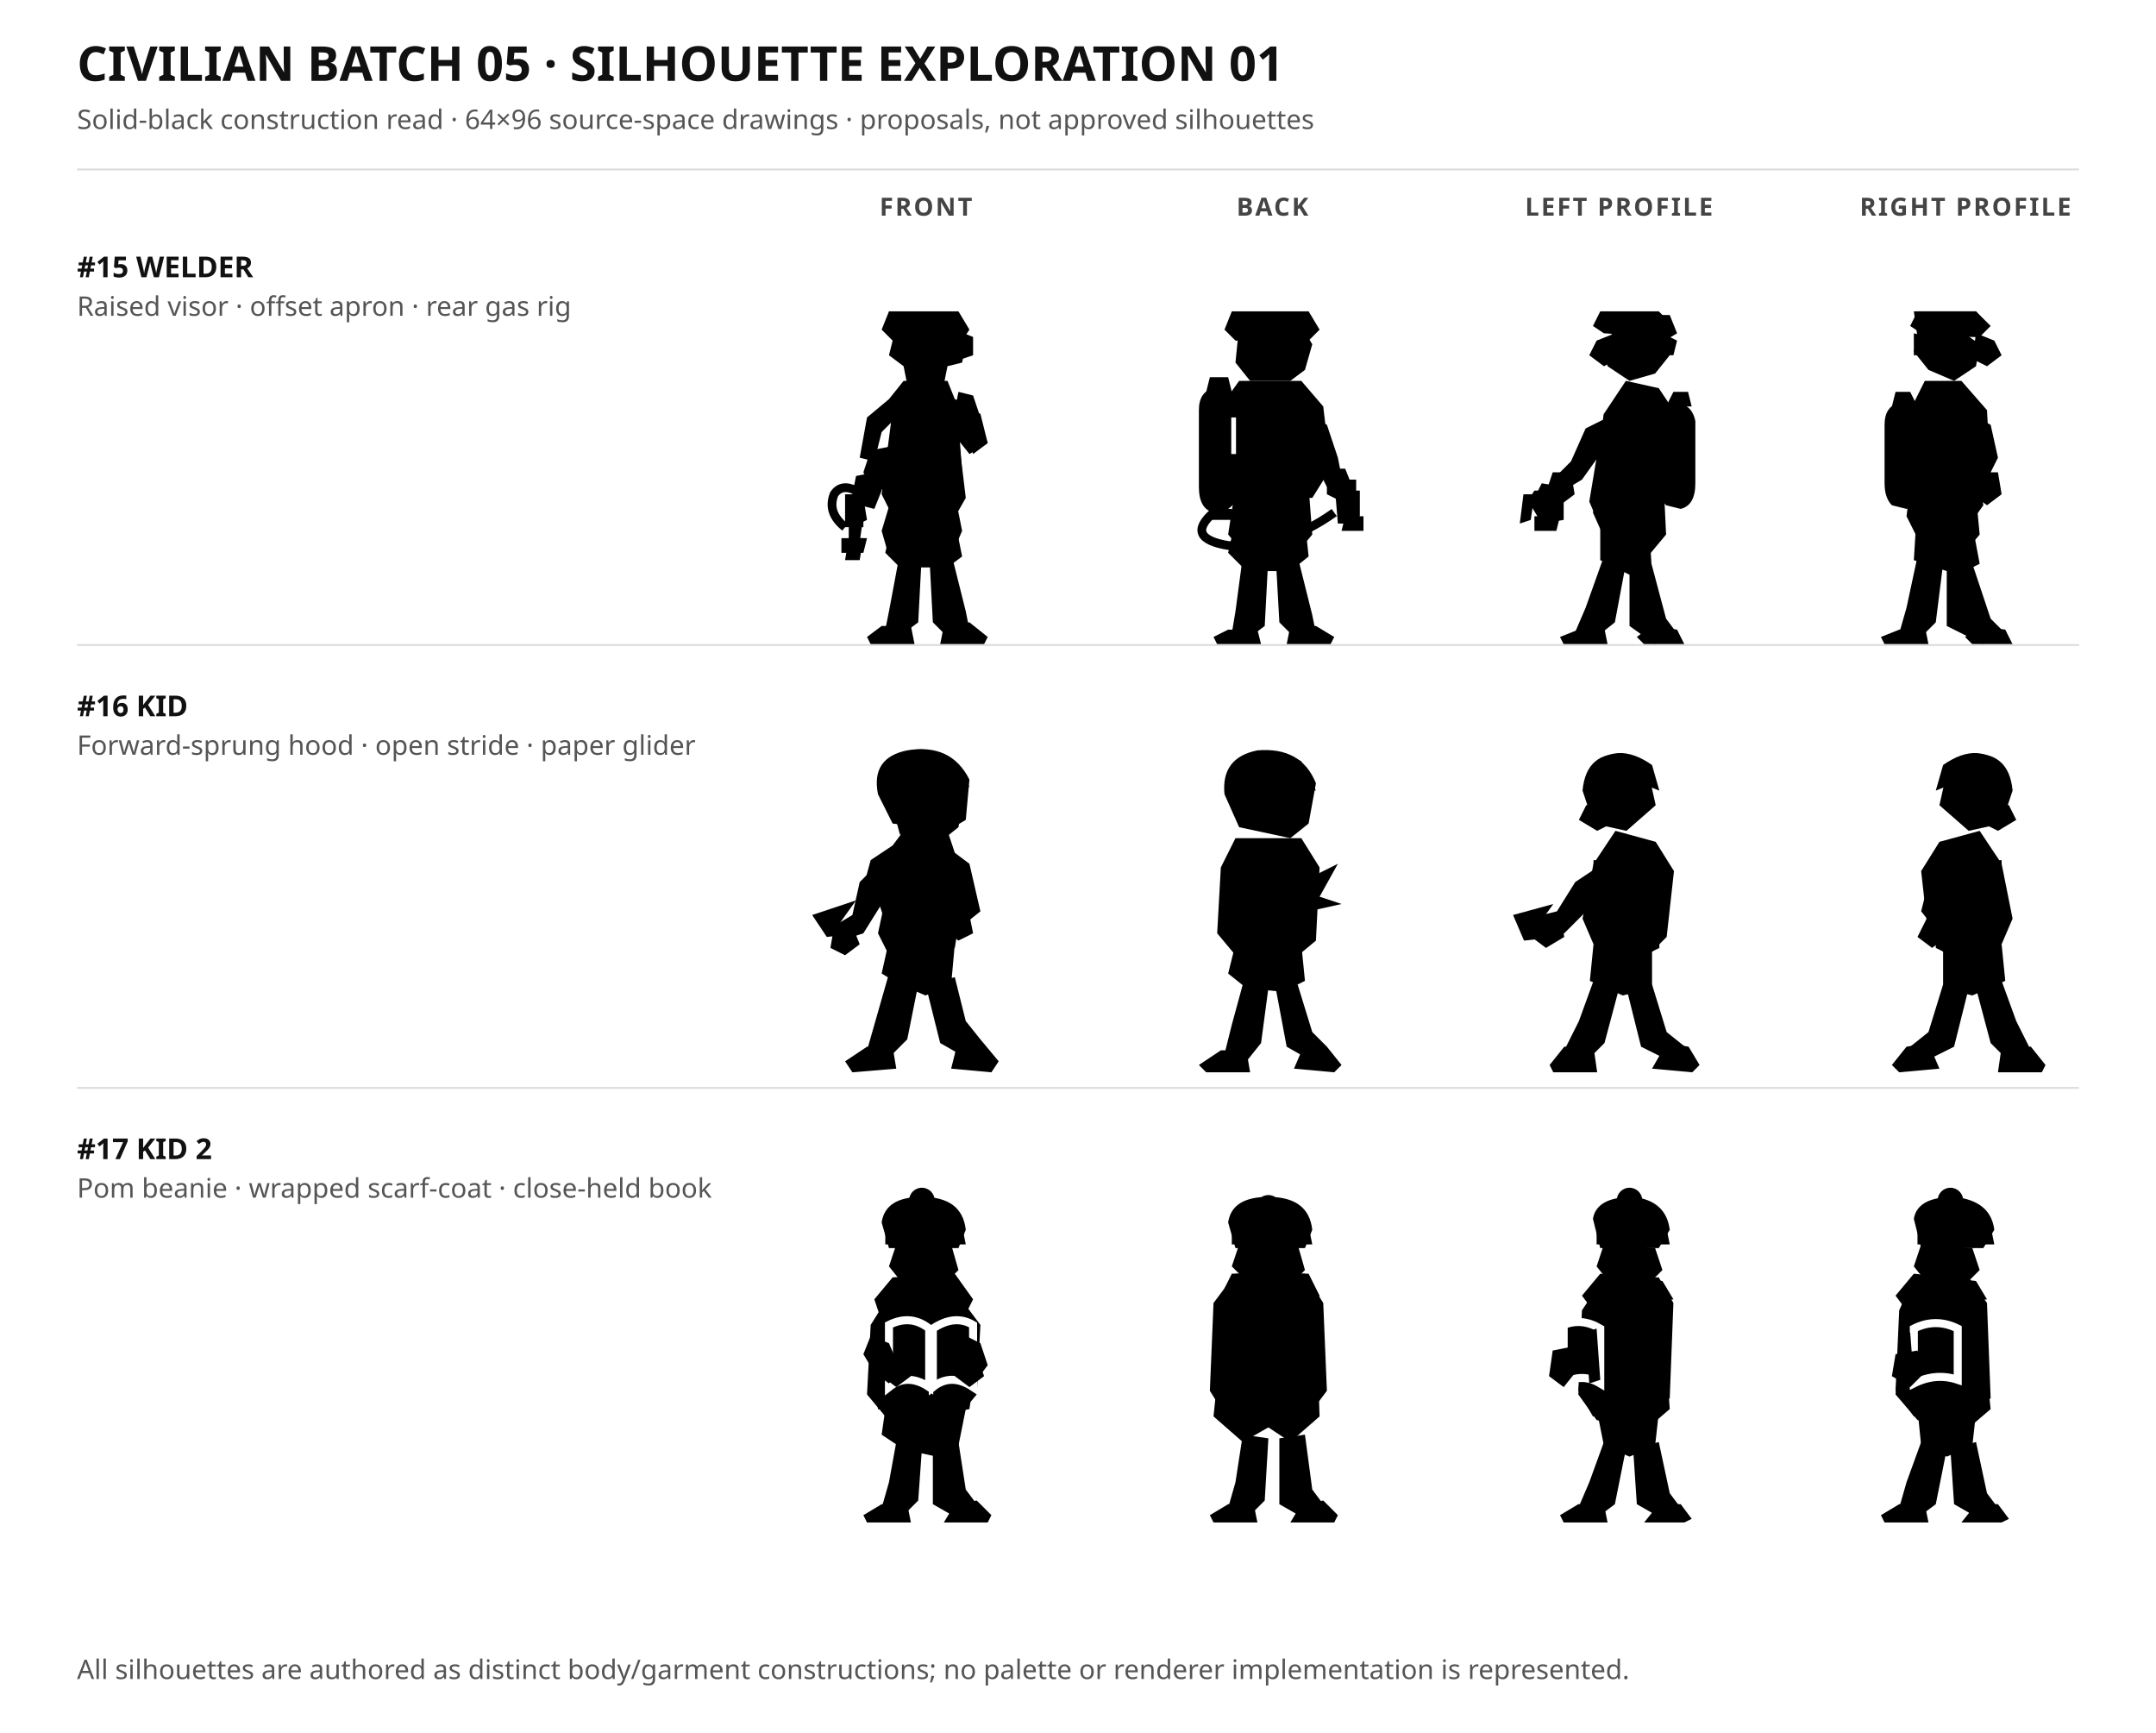
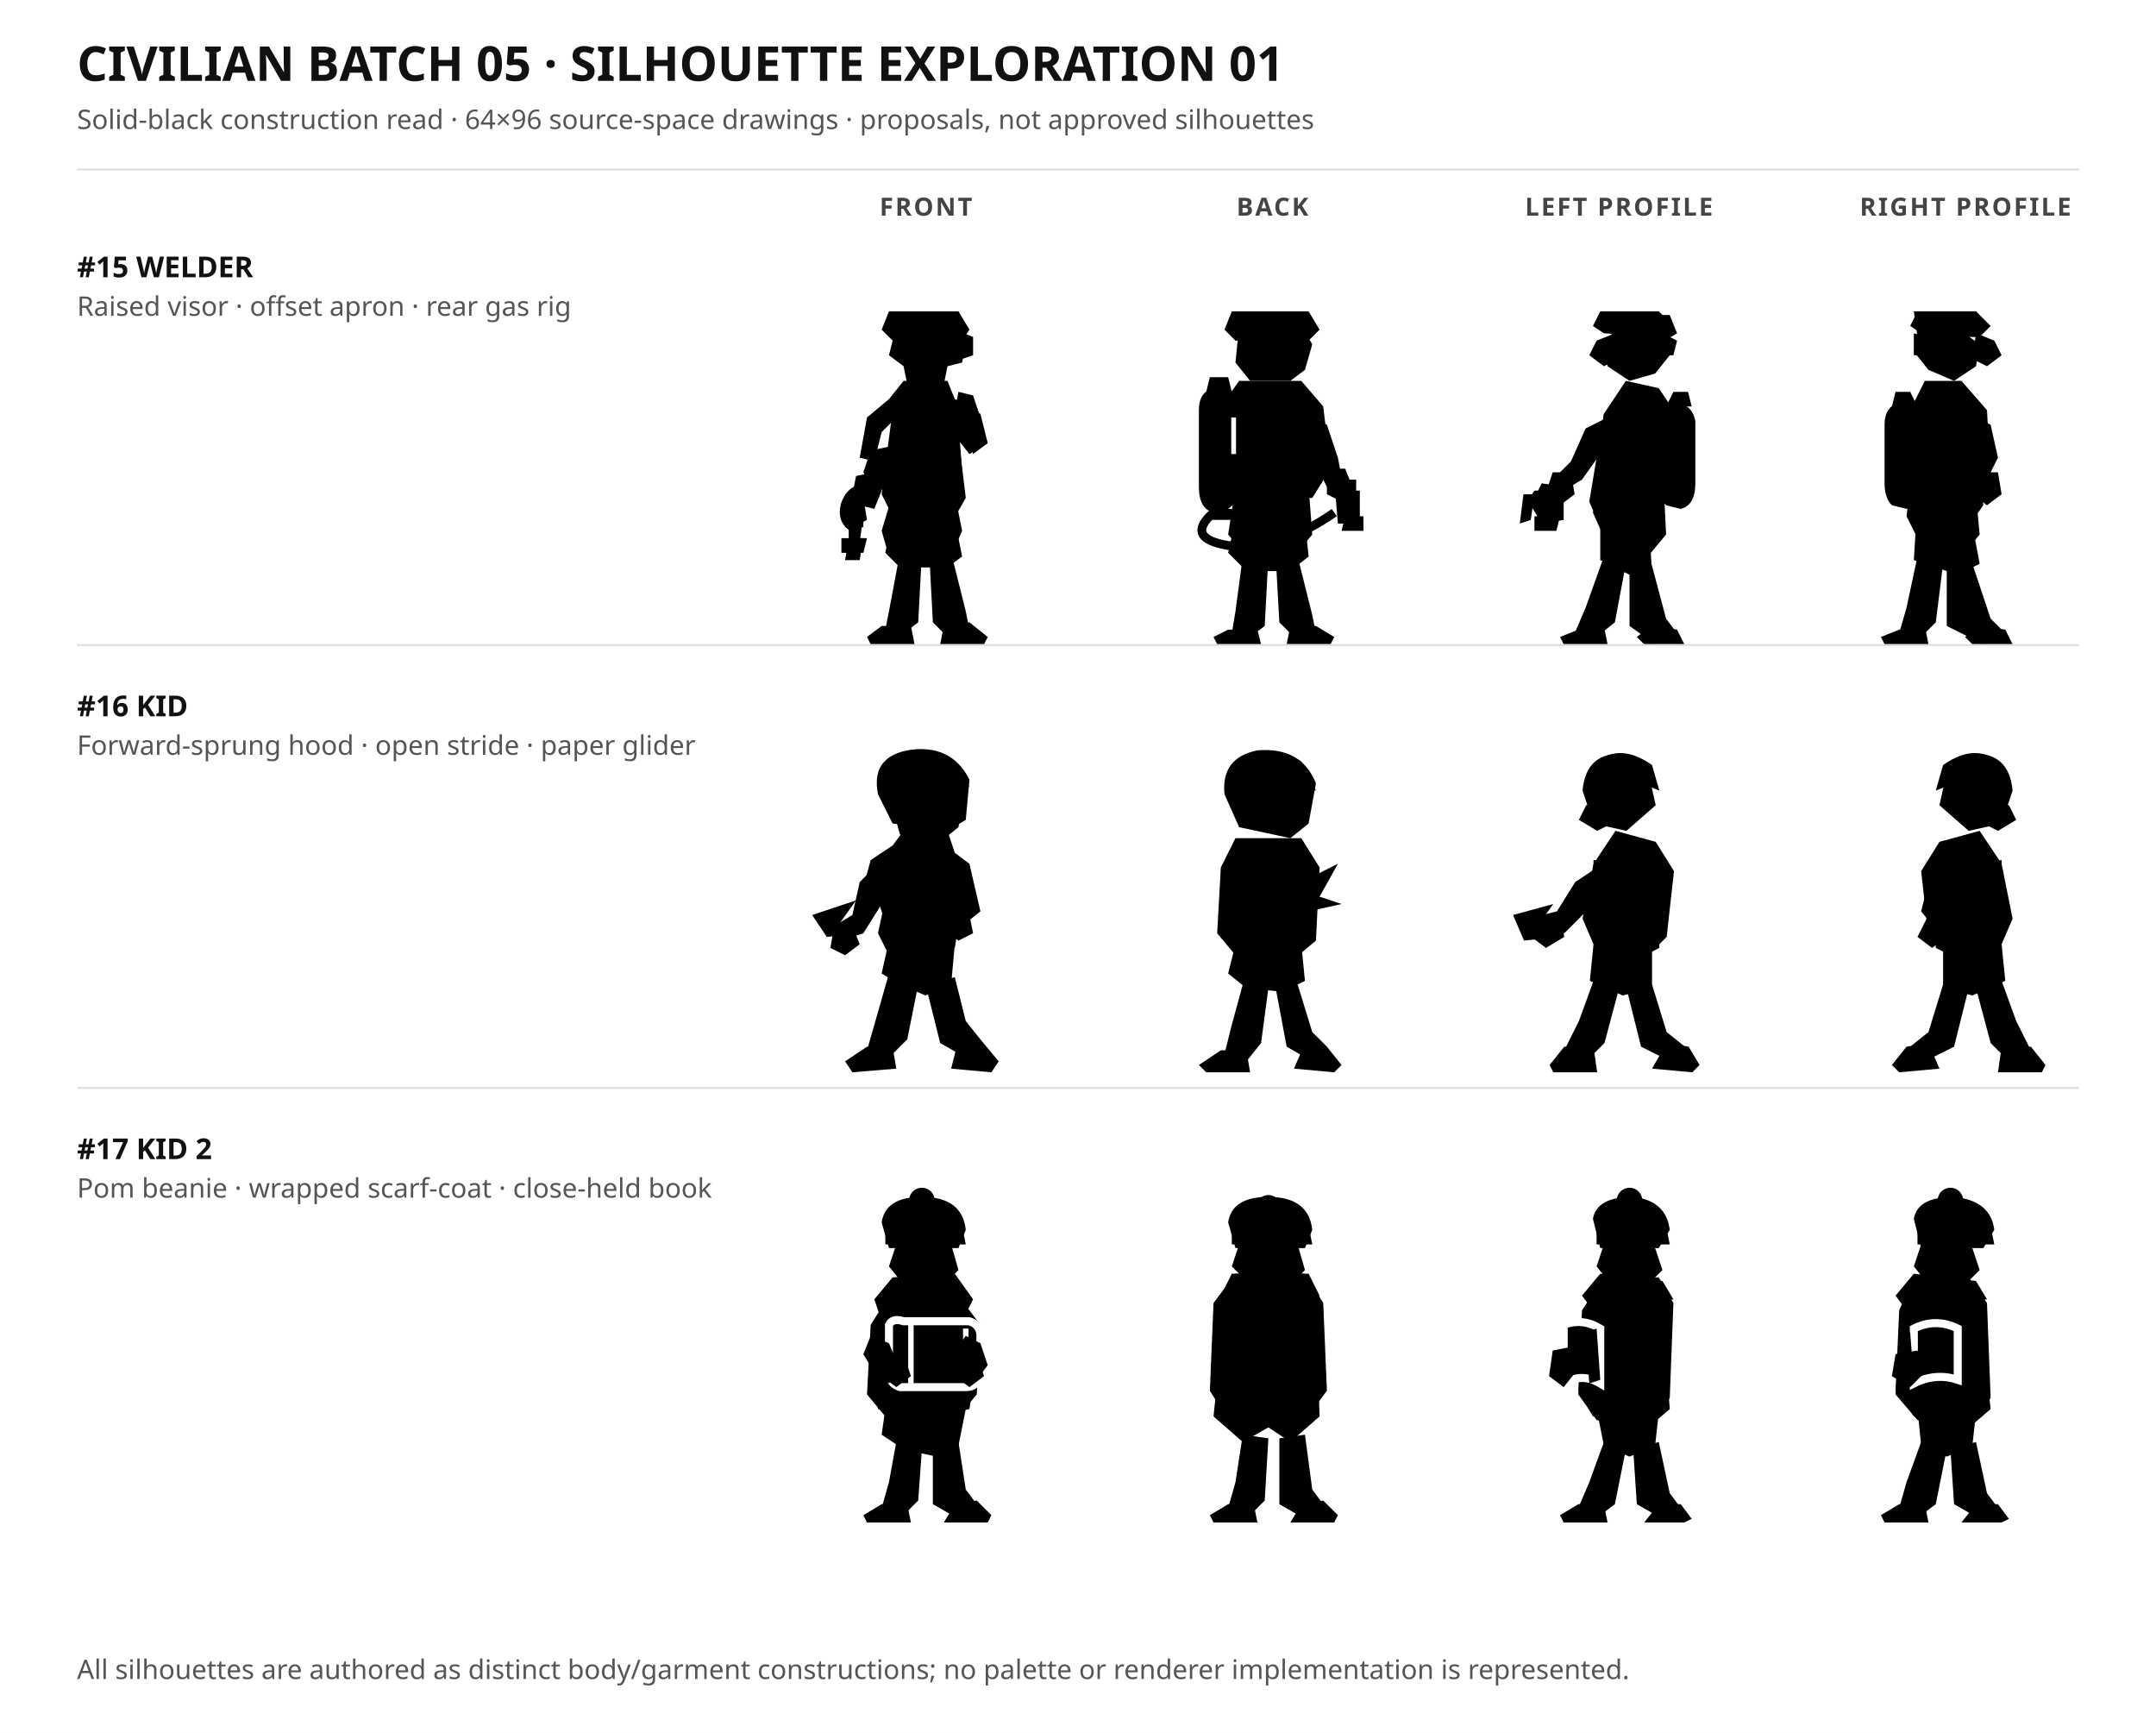
<svg xmlns="http://www.w3.org/2000/svg" width="1120" height="900" viewBox="0 0 1120 900" role="img" aria-labelledby="title desc">
  <rect width="1120" height="900" fill="#fff" />
  <style>
  .head{font:700 25px system-ui,sans-serif;fill:#111}
  .sub{font:14px system-ui,sans-serif;fill:#555}
  .dir{font:600 13px system-ui,sans-serif;fill:#444;letter-spacing:1px}
  .num{font:700 15px system-ui,sans-serif;fill:#111}
  .rule{stroke:#ddd;stroke-width:1}
  .sil{fill:#000;stroke:none}
</style>
  <text x="40" y="42" class="head">CIVILIAN BATCH 05 · SILHOUETTE EXPLORATION 01</text>
  <text x="40" y="67" class="sub">Solid-black construction read · 64×96 source-space drawings · proposals, not approved silhouettes</text>
  <line x1="40" y1="88" x2="1080" y2="88" class="rule" />
  <g class="dir" text-anchor="middle">
    <text x="481" y="112">FRONT</text>
    <text x="661" y="112">BACK</text>
    <text x="841" y="112">LEFT PROFILE</text>
    <text x="1021" y="112">RIGHT PROFILE</text>
  </g>
  <g transform="translate(0 122)">
    <text x="40" y="22" class="num">#15 WELDER</text>
    <text x="40" y="42" class="sub">Raised visor · offset apron · rear gas rig</text>
    <g transform="translate(420 34) scale(1.9)">
      <g class="sil">
        <path d="M24 7 L39 7 L43 12 L42 17 L38 18 L37 23 L27 23 L26 18 L22 15 Z" />
        <path d="M22 3 L41 3 L44 8 L42 11 L23 11 L20 8 Z" />
        <path d="M40 8 L45 10 L45 15 L42 16 L41 12 Z" />
        <path d="M26 22 L38 22 L40 27 L45 29 L49 39 L45 42 L43 35 L41 33 L42 47 L38 52 L26 52 L22 48 L23 33 L20 36 L18 44 L14 43 L16 32 L22 27 Z" />
        <path d="M23 30 L40 29 L43 54 L39 61 L24 61 L20 53 Z" />
        <path d="M24 55 L39 55 L42 70 L38 73 L25 73 L21 69 Z" />
        <path d="M25 69 L31 69 L30 88 L26 91 L21 90 L22 85 Z M33 69 L39 69 L43 85 L44 90 L38 92 L34 88 Z" />
        <path d="M20 89 L28 89 L29 94 L17 94 L16 92 Z M37 89 L44 88 L49 92 L48 94 L36 94 Z" />
        <path d="M25 30 L39 30 L40 56 L37 62 L26 62 L22 56 Z" />
        <path d="M23 53 L31 55 L30 70 L22 70 L20 63 Z M32 55 L40 53 L42 63 L39 70 L32 70 Z" />
        <path d="M39 28 L47 31 L49 39 L44 42 L40 37 Z" />
        <path d="M17 41 L22 40 L24 46 L21 52 L17 51 L15 47 Z" />
        <path d="M13 48 L18 47 L20 52 L18 57 L14 56 L12 53 Z" />
        <path d="M12 55 L15 54 L16 60 L12 62 L10 60 Z" />
        <path d="M10 53 L15 53 L15 62 L10 62 Z" />
        <path d="M11 58 L15 59 L14 66 L11 66 Z M9 65 L16 65 L15 69 L9 69 Z" />
        <path d="M11 65 L15 65 L14 71 L10 71 Z" />
-         <path d="M10 62 Q5 58 7 53 Q9 50 13 52" fill="none" stroke="#000" stroke-width="2.4" />
+         <path d="M12 62 Q9 60 10 56 Q11 53 13 52" fill="none" stroke="#000" stroke-width="2.4" />
        <path d="M41 25 L45 26 L47 32 L43 34 L40 30 Z" />
      </g>
    </g>
    <g transform="translate(600 34) scale(1.9)">
      <g class="sil">
        <path d="M23 7 L40 7 L43 12 L41 19 L37 22 L26 22 L22 17 Z" />
        <path d="M21 3 L42 3 L45 8 L42 11 L22 11 L19 8 Z" />
        <path d="M23 22 L40 22 L46 29 L48 46 L43 54 L21 54 L16 46 L18 29 Z" />
        <path d="M24 51 L40 51 L42 70 L37 74 L25 74 L20 69 Z" />
        <path d="M24 70 L31 70 L30 89 L26 92 L21 91 L22 85 Z M33 70 L39 70 L43 86 L44 91 L38 92 L34 88 Z" />
        <path d="M20 90 L28 90 L29 94 L17 94 L16 92 Z M37 89 L44 89 L49 92 L48 94 L36 94 Z" />
        <path d="M16 24 Q12 25 12 30 L12 51 Q12 57 16 58 L20 57 Q23 55 23 51 L23 31 Q23 25 19 24 Z" />
        <path d="M15 21 L20 21 L21 25 L14 25 Z M15 57 L21 57 L22 60 L14 60 Z" />
        <path d="M19 28 L43 28 L44 31 L19 31 Z M19 43 L46 43 L46 46 L19 46 Z" />
        <path d="M21.5 32 L21.5 42" fill="none" stroke="#fff" stroke-width="1.3" />
        <path d="M22 51 L42 51 L43 64 L38 70 L32 67 L26 71 L20 64 Z" />
        <path d="M16 58 Q8 65 20 67 Q35 68 49 58" fill="none" stroke="#000" stroke-width="2.4" />
        <path d="M41 31 L47 34 L50 43 L51 48 L47 51 L44 45 L42 39 Z" />
        <path d="M47 46 L52 46 L54 51 L51 55 L47 53 Z" />
        <path d="M49 49 L55 49 L55 61 L50 61 Z" />
        <path d="M51 52 L56 52 L56 59 L53 61 L50 58 Z" />
        <path d="M52 59 L57 59 L57 63 L51 63 Z" />
      </g>
    </g>
    <g transform="translate(780 34) scale(1.9)">
      <g class="sil">
        <path d="M35 7 L44 9 L46 15 L42 20 L35 22 L29 18 L28 12 Z" />
        <path d="M31 4 L46 4 L48 9 L43 12 L30 10 Z" />
        <path d="M31 9 L26 11 L24 15 L28 18 L32 16 Z" />
        <path d="M34 22 L43 24 L47 30 L48 48 L43 55 L29 54 L26 48 L28 31 Z" />
        <path d="M28 31 L42 30 L43 57 L39 64 L27 62 L24 55 Z" />
        <path d="M27 55 L40 56 L41 72 L35 75 L27 71 Z" />
        <path d="M28 70 L34 72 L31 88 L26 92 L20 91 L23 84 Z" />
        <path d="M35 72 L41 72 L45 87 L48 91 L42 94 L35 89 Z" />
        <path d="M21 90 L28 89 L29 94 L17 94 L16 92 Z M41 89 L48 90 L50 94 L39 94 L37 92 Z" />
        <path d="M27 3 L43 3 L47 7 L44 10 L28 9 L25 7 Z M44 9 L48 11 L47 15 L43 15 Z" />
        <path d="M29 32 L23 35 L19 44 L15 48 L17 52 L22 49 L27 42 L33 39 Z" />
        <path d="M14 47 L19 47 L20 53 L16 56 L12 53 Z" />
        <path d="M11 50 L17 51 L17 60 L11 61 L8 56 Z" />
        <path d="M9 52 L16 52 L16 57 L10 58 L7 55 Z" />
        <path d="M6 53 L9 53 L8 60 L5 61 Z" />
        <path d="M9 59 L16 59 L15 63 L9 63 Z" />
        <path d="M47 28 Q52 28 53 33 L53 50 Q53 56 49 57 L45 56 Q43 54 43 50 L43 34 Q43 29 47 28 Z" />
        <path d="M47 25 L51 25 L52 29 L45 29 Z" />
        <path d="M28 43 L44 43 L45 64 L40 70 L29 67 L25 58 Z" />
        <path d="M41 28 L47 31 L46 39 L41 41 Z" />
      </g>
    </g>
    <g transform="translate(960 34) scale(1.9)">
      <g class="sil">
        <path d="M20 7 L29 7 L36 12 L35 18 L29 22 L22 19 L18 14 Z" />
        <path d="M18 3 L35 3 L38 7 L35 10 L19 10 Z" />
        <path d="M35 9 L40 11 L42 15 L38 18 L34 16 Z" />
        <path d="M21 22 L31 22 L38 30 L39 48 L34 55 L19 54 L16 47 L17 30 Z" />
        <path d="M19 30 L34 31 L37 56 L32 63 L19 61 L16 54 Z" />
        <path d="M19 55 L33 56 L36 72 L30 75 L18 71 Z" />
        <path d="M19 70 L26 72 L24 88 L20 92 L14 91 L16 84 Z" />
        <path d="M27 72 L34 72 L39 87 L43 91 L37 94 L27 89 Z" />
        <path d="M14 90 L21 89 L22 94 L10 94 L9 92 Z M36 89 L43 90 L45 94 L34 94 L32 92 Z" />
        <path d="M19 3 L35 3 L39 7 L36 10 L20 9 L17 7 Z M18 9 L22 10 L22 15 L18 15 Z" />
        <path d="M33 31 L39 34 L41 43 L38 49 L34 48 L34 41 L30 38 Z" />
        <path d="M36 47 L41 47 L42 53 L38 56 L34 53 Z" />
        <path d="M14 28 Q19 28 20 33 L20 50 Q20 56 16 57 L12 56 Q10 54 10 50 L10 34 Q10 29 14 28 Z" />
        <path d="M13 25 L17 25 L19 29 L12 29 Z" />
        <path d="M18 43 L34 43 L36 64 L31 70 L20 67 L16 59 Z" />
      </g>
    </g>
  </g>
  <line x1="40" y1="335" x2="1080" y2="335" class="rule" />
  <g transform="translate(0 350)">
    <text x="40" y="22" class="num">#16 KID</text>
    <text x="40" y="42" class="sub">Forward-sprung hood · open stride · paper glider</text>
    <g transform="translate(420 34) scale(1.9)">
      <g class="sil">
        <path d="M19 15 Q17 5 27 3 Q39 1 44 11 L43 22 L38 25 L23 23 Z" />
        <path d="M21 7 Q29 -1 40 6 L44 13 L39 13 L36 9 L31 15 L27 11 L23 16 Z" />
        <path d="M22 15 Q25 12 29 15 L32 19 L37 16 L42 18 L41 24 L36 28 L25 26 Z" />
        <path d="M26 25 L38 25 L40 31 L44 34 L47 47 L42 51 L39 42 L37 39 L39 57 L34 61 L22 59 L19 53 L22 39 L18 46 L14 44 L17 33 L23 29 Z" />
        <path d="M23 31 L39 30 L43 38 L40 57 L23 56 L19 44 Z" />
        <path d="M24 31 L30 35 L26 43 L21 40 Z M37 30 L42 35 L38 42 L34 35 Z" />
        <path d="M30 34 L33 34 L34 56 L30 56 Z" />
        <path d="M18 35 L14 39 L12 48 L7 51 L9 55 L15 53 L20 45 L23 41 Z" />
        <path d="M7 51 L12 51 L14 56 L10 59 L6 57 Z" />
        <path d="M37 37 L43 40 L44 47 L40 50 L36 45 Z" />
        <path d="M39 47 L44 48 L45 53 L41 55 L37 52 Z" />
        <path d="M1 48 L13 44 L8 51 L14 53 L5 54 Z" />
        <path d="M22 55 L40 56 L39 67 L32 70 L25 67 L20 64 Z" />
        <path d="M22 64 L30 67 L27 82 L21 88 L16 85 L18 78 Z M32 67 L40 65 L43 77 L47 82 L43 87 L36 83 Z" />
        <path d="M16 84 L23 84 L24 90 L12 91 L10 88 Z M41 82 L47 82 L52 88 L50 91 L39 90 Z" />
      </g>
    </g>
    <g transform="translate(600 34) scale(1.9)">
      <g class="sil">
        <path d="M19 15 Q18 5 28 3 Q40 2 44 12 L42 23 L37 27 L23 24 Z" />
        <path d="M21 7 Q29 0 40 6 L44 14 L39 13 L35 9 L30 15 L26 11 L22 16 Z" />
        <path d="M22 27 L40 27 L45 35 L44 55 L38 60 L22 59 L17 53 L18 35 Z" />
        <path d="M22 56 L40 56 L41 66 L35 69 L25 68 L20 64 Z" />
        <path d="M24 67 L31 68 L29 83 L25 88 L19 86 L21 78 Z M33 68 L39 67 L43 80 L47 84 L43 88 L36 84 Z" />
        <path d="M18 85 L25 85 L26 91 L14 91 L12 89 Z M41 83 L47 84 L51 89 L49 91 L38 90 Z" />
        <path d="M23 29 L39 29 L41 33 L22 33 Z M21 43 L42 43 L41 46 L21 46 Z" />
        <path d="M40 39 L50 34 L45 43 L51 45 L42 47 Z" />
      </g>
    </g>
    <g transform="translate(786 34) scale(1.9)">
      <g class="sil">
        <path d="M31 4 Q20 3 19 14 L22 23 L31 25 L39 18 L37 9 Z" />
        <path d="M21 8 Q28 0 38 7 L40 14 L35 12 L31 10 L27 16 L23 13 Z" />
        <path d="M24 17 L20 18 L18 22 L23 25 L29 22 Z" />
        <path d="M28 25 L39 28 L44 36 L42 54 L36 60 L22 56 L19 49 L22 34 Z" />
        <path d="M22 33 L40 34 L40 57 L32 61 L22 55 Z" />
        <path d="M22 56 L38 57 L38 68 L30 70 L21 66 Z" />
        <path d="M22 66 L29 68 L25 83 L20 88 L14 85 L18 77 Z M31 68 L38 67 L42 80 L47 84 L43 88 L35 84 Z" />
        <path d="M14 84 L22 84 L23 91 L11 91 L10 89 Z M42 83 L48 84 L51 89 L49 91 L38 90 Z" />
        <path d="M23 35 L17 39 L12 47 L8 48 L8 53 L14 53 L20 47 L27 43 Z" />
        <path d="M7 48 L13 48 L14 54 L9 57 L5 54 Z" />
        <path d="M0 48 L11 45 L6 52 L12 54 L3 55 Z" />
        <path d="M36 36 L42 39 L42 47 L38 49 L34 43 Z" />
      </g>
    </g>
    <g transform="translate(960 34) scale(1.9)">
      <g class="sil">
        <path d="M33 4 Q44 3 45 14 L42 23 L33 25 L25 18 L27 9 Z" />
        <path d="M43 8 Q36 0 26 7 L24 14 L29 12 L33 10 L37 16 L41 13 Z" />
        <path d="M40 17 L44 18 L46 22 L41 25 L35 22 Z" />
        <path d="M36 25 L25 28 L20 36 L22 54 L28 60 L42 56 L45 49 L42 34 Z" />
        <path d="M42 33 L24 34 L24 57 L32 61 L42 55 Z" />
        <path d="M42 56 L26 57 L26 68 L34 70 L43 66 Z" />
        <path d="M42 66 L35 68 L39 83 L44 88 L50 85 L46 77 Z M33 68 L26 67 L22 80 L17 84 L21 88 L29 84 Z" />
        <path d="M50 84 L42 84 L41 91 L53 91 L54 89 Z M22 83 L16 84 L12 89 L14 91 L25 90 Z" />
        <path d="M27 35 L22 39 L20 47 L24 52 L29 49 L29 43 L33 41 Z" />
        <path d="M22 48 L26 49 L27 54 L23 57 L19 54 Z" />
      </g>
    </g>
  </g>
  <line x1="40" y1="565" x2="1080" y2="565" class="rule" />
  <g transform="translate(0 580)">
    <text x="40" y="22" class="num">#17 KID 2</text>
    <text x="40" y="42" class="sub">Pom beanie · wrapped scarf-coat · close-held book</text>
    <g transform="translate(420 34) scale(1.9)">
      <g class="sil">
        <circle cx="31" cy="5" r="3.5" />
        <path d="M20 11 Q21 4 31 4 Q42 4 43 13 L41 18 L22 18 Z" />
        <path d="M21 12 Q31 7 42 12 L43 17 L21 17 Z" />
        <path d="M24 17 L39 17 L41 24 L36 29 L26 28 L22 23 Z" />
        <path d="M23 26 L40 25 L45 32 L42 38 L20 38 L18 32 Z" />
        <path d="M37 31 L43 32 L46 47 L42 52 L37 49 L36 39 Z" />
        <path d="M22 31 L41 31 L47 39 L46 58 L41 64 L21 64 L16 58 L17 39 Z" />
        <path d="M21 35 L29 38 L28 64 L19 62 L17 48 Z M40 35 L32 38 L34 64 L44 62 L46 48 Z" />
        <path d="M29 37 L34 37 L35 63 L29 63 Z" />
-         <path d="M22 39 Q28 36 33 40 L33 56 Q27 52 22 56 Z M34 40 Q40 36 45 39 L45 56 Q39 52 34 56 Z" />
-         <path d="M33 40 L34 56 L32 57 L31 41 Z" />
-         <path d="M22 39 Q28 36 33 40 L33 56 Q27 52 22 56 Z M34 40 Q40 36 45 39 L45 56 Q39 52 34 56 Z" fill="none" stroke="#fff" stroke-width="2.2" />
+         <path d="M22 39 Q23 37 26 38 L44 38 Q47 39 47 42 L47 53 Q46 56 43 56 L25 56 Q22 55 22 52 Z" />
+         <path d="M22 39 Q23 37 26 38 L44 38 Q47 39 47 42 L47 53 Q46 56 43 56 L25 56 Q22 55 22 52 Z" fill="none" stroke="#fff" stroke-width="2.2" />
+         <path d="M28 39 L28 55 M43 40 L43 54" fill="none" stroke="#fff" stroke-width="1.5" />
        <path d="M22 47 L26 47 L28 53 L24 56 L20 53 Z M42 47 L46 47 L48 53 L44 56 L40 53 Z" />
        <path d="M17 42 L22 44 L25 51 L22 55 L18 52 L15 47 Z M43 42 L47 44 L49 50 L46 54 L42 51 L40 46 Z" />
        <path d="M21 62 L43 62 L41 72 L35 75 L26 73 L20 69 Z" />
        <path d="M24 71 L31 73 L30 87 L26 91 L20 89 L22 82 Z M34 73 L41 71 L43 84 L46 88 L41 92 L34 88 Z" />
        <path d="M20 88 L27 88 L28 93 L16 93 L15 91 Z M40 88 L46 87 L50 91 L49 93 L37 93 Z" />
      </g>
    </g>
    <g transform="translate(600 34) scale(1.9)">
      <g class="sil">
        <circle cx="31" cy="7" r="3.5" />
        <path d="M20 11 Q21 4 31 4 Q42 4 43 13 L41 18 L22 18 Z" />
        <path d="M21 12 Q31 7 42 12 L43 17 L21 17 Z" />
        <path d="M23 17 L39 17 L41 24 L37 28 L25 27 L21 23 Z" />
        <path d="M22 25 L41 25 L46 33 L47 57 L41 65 L20 65 L15 57 L16 33 Z" />
        <path d="M21 25 L42 25 L45 31 L18 31 Z M18 31 L45 31 L43 35 L20 35 Z" />
        <path d="M19 35 L44 35 L45 64 L37 71 L31 67 L24 71 L16 64 Z" />
        <path d="M20 40 L42 40 L41 43 L20 43 Z M31 36 L33 36 L34 67 L31 67 Z" />
        <path d="M24 69 L31 70 L30 87 L26 91 L20 89 L22 82 Z M34 70 L41 69 L43 84 L46 88 L41 92 L34 88 Z" />
        <path d="M20 88 L27 88 L28 93 L16 93 L15 91 Z M40 88 L46 87 L50 91 L49 93 L37 93 Z" />
      </g>
    </g>
    <g transform="translate(780 34) scale(1.9)">
      <g class="sil">
        <circle cx="35" cy="5" r="3.5" />
        <path d="M25 10 Q26 4 36 4 Q45 5 46 13 L43 18 L27 18 Z" />
        <path d="M26 12 Q36 7 45 12 L46 17 L26 17 Z" />
        <path d="M28 17 L42 18 L44 24 L39 29 L30 28 L26 23 Z" />
        <path d="M28 26 L43 26 L47 33 L46 59 L40 65 L25 64 L21 57 L22 35 Z" />
        <path d="M27 25 L44 27 L47 32 L25 35 L22 31 Z" />
        <path d="M23 34 L44 34 L46 62 L39 68 L26 65 L21 58 Z" />
        <path d="M40 35 L34 39 L30 45 L25 48 L24 53 L29 55 L34 49 L42 43 Z" />
        <path d="M17 39 Q22 37 27 40 L27 55 Q22 52 17 55 Z" />
        <path d="M17 39 Q22 37 27 40 L27 55 Q22 52 17 55 Z" fill="none" stroke="#fff" stroke-width="2.2" />
        <path d="M26 40 L27 54 L24 55 L23 41 Z" />
        <path d="M14 46 L19 45 L21 51 L17 56 L13 53 Z" />
        <path d="M26 62 L43 63 L42 72 L35 75 L28 72 Z" />
        <path d="M28 71 L34 73 L31 88 L27 91 L21 89 L24 82 Z M36 73 L43 71 L46 85 L49 89 L44 92 L37 88 Z" />
        <path d="M21 88 L28 88 L29 93 L17 93 L16 91 Z M43 88 L49 88 L52 92 L50 93 L39 93 Z" />
      </g>
    </g>
    <g transform="translate(960 34) scale(1.9)">
      <g class="sil">
        <circle cx="28" cy="5" r="3.5" />
        <path d="M18 10 Q19 4 29 4 Q39 5 40 13 L37 18 L20 18 Z" />
        <path d="M19 12 Q29 7 39 12 L40 17 L19 17 Z" />
        <path d="M20 17 L34 18 L36 24 L31 29 L22 28 L18 23 Z" />
        <path d="M18 26 L33 26 L38 33 L39 59 L33 65 L18 64 L13 57 L14 35 Z" />
        <path d="M18 25 L35 27 L38 32 L16 35 L13 31 Z" />
        <path d="M15 34 L36 34 L39 62 L32 68 L19 65 L13 58 Z" />
        <path d="M15 39 L22 37 L25 50 L21 55 L16 52 Z" />
        <path d="M18 40 Q24 37 30 40 L30 54 Q24 52 18 55 Z" />
        <path d="M18 40 Q24 37 30 40 L30 54 Q24 52 18 55 Z" fill="none" stroke="#fff" stroke-width="2.2" />
        <path d="M17 41 L18 54 L15 55 L14 43 Z" />
        <path d="M13 47 L19 46 L21 52 L17 56 L12 53 Z" />
        <path d="M19 62 L35 63 L34 72 L27 75 L20 72 Z" />
        <path d="M20 71 L27 73 L24 88 L20 91 L14 89 L16 82 Z M28 73 L35 71 L38 85 L41 89 L36 92 L29 88 Z" />
        <path d="M14 88 L21 88 L22 93 L10 93 L9 91 Z M35 88 L41 88 L44 92 L42 93 L31 93 Z" />
      </g>
    </g>
  </g>
  <text x="40" y="872" class="sub">All silhouettes are authored as distinct body/garment constructions; no palette or renderer implementation is represented.</text>
</svg>
